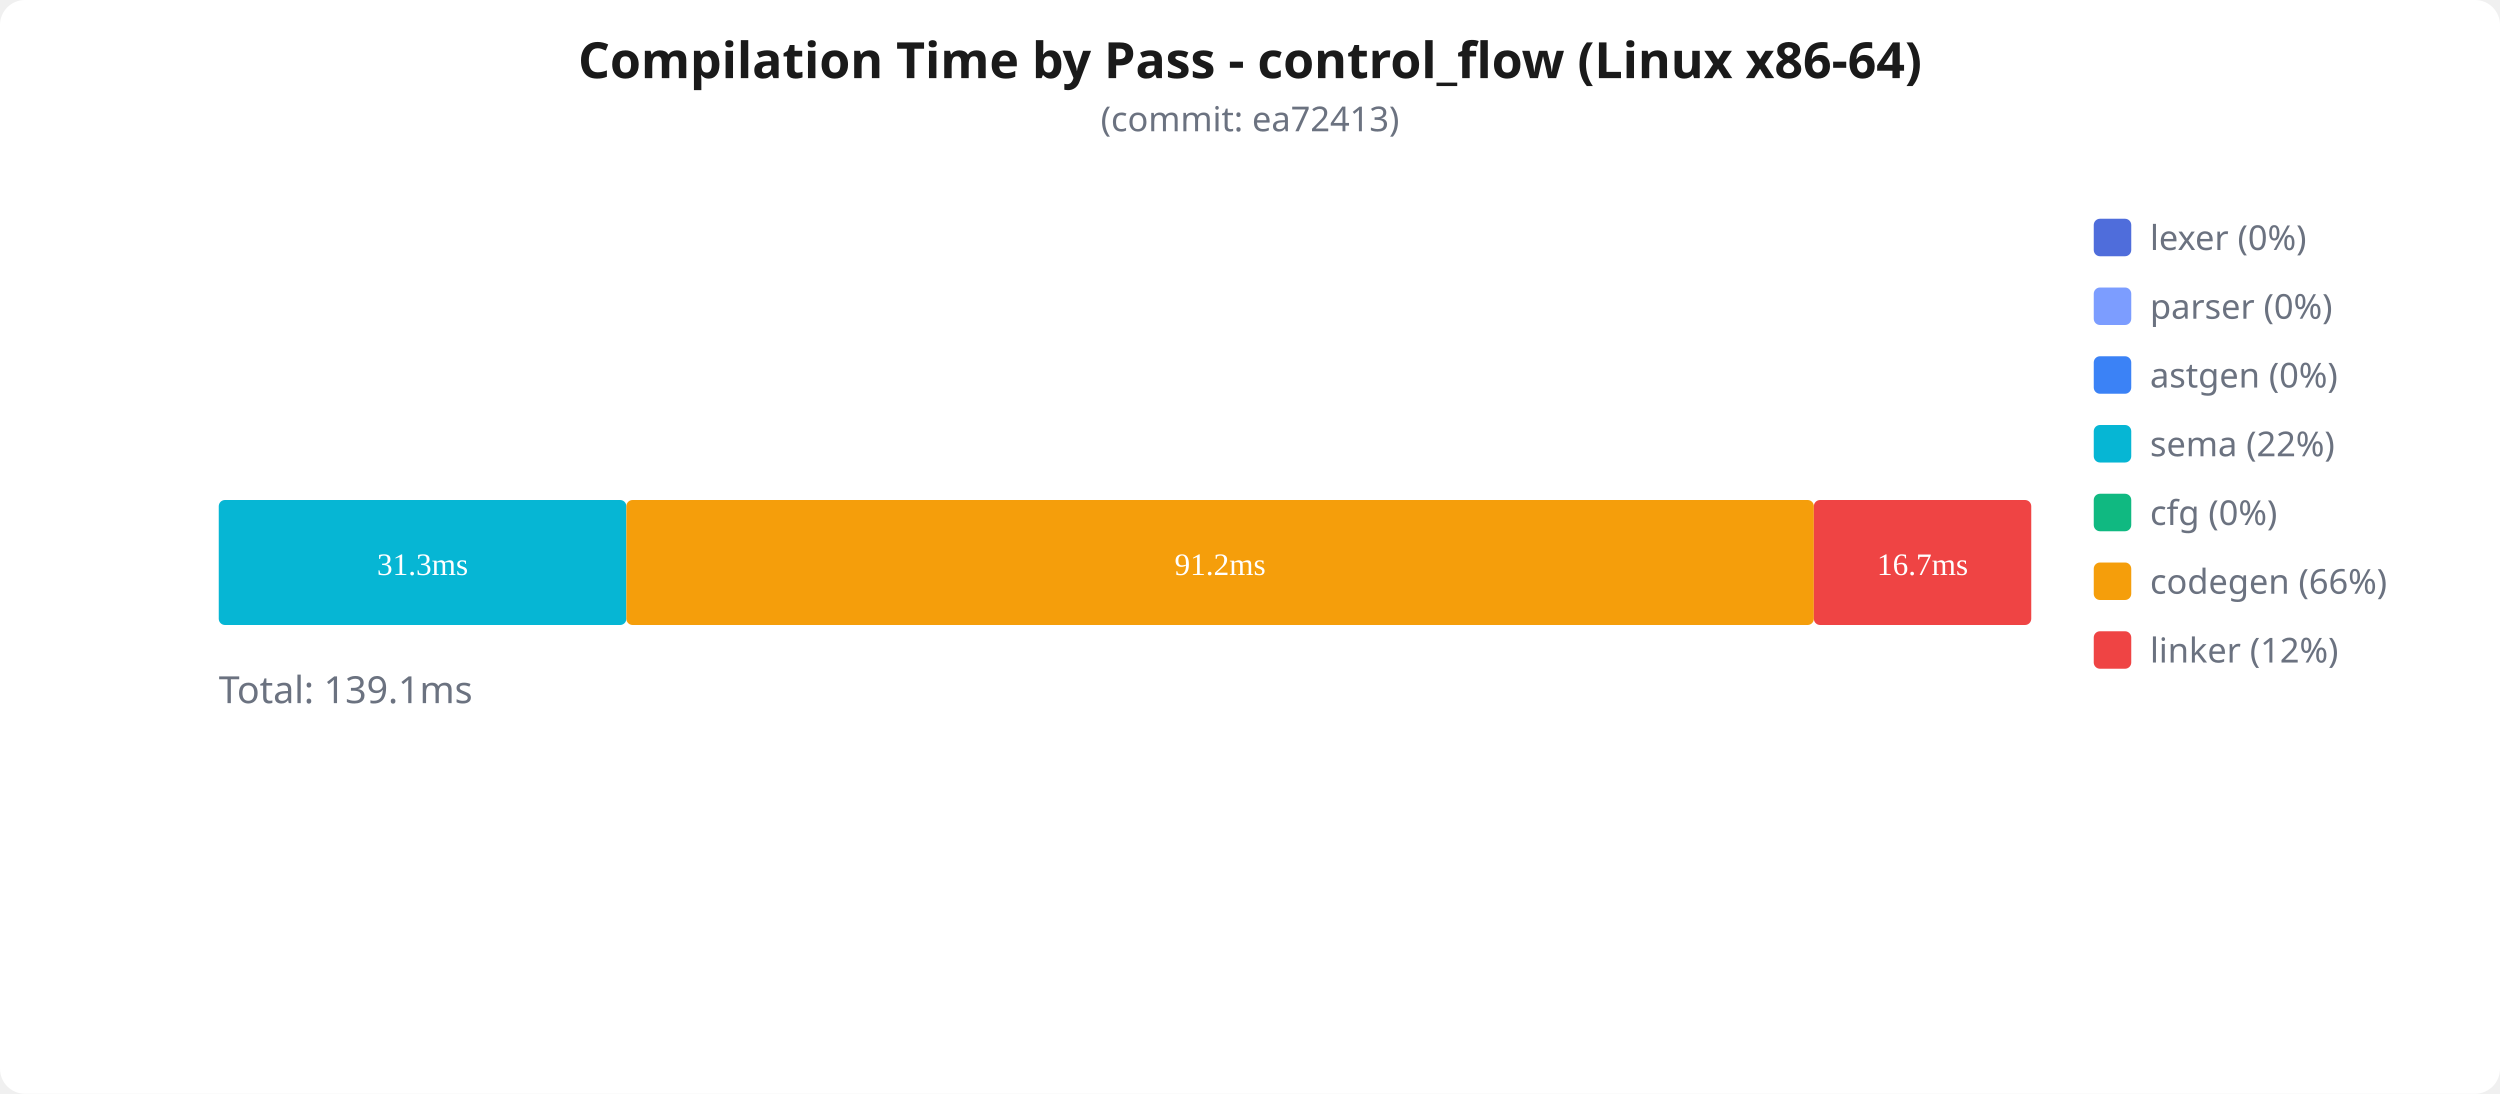
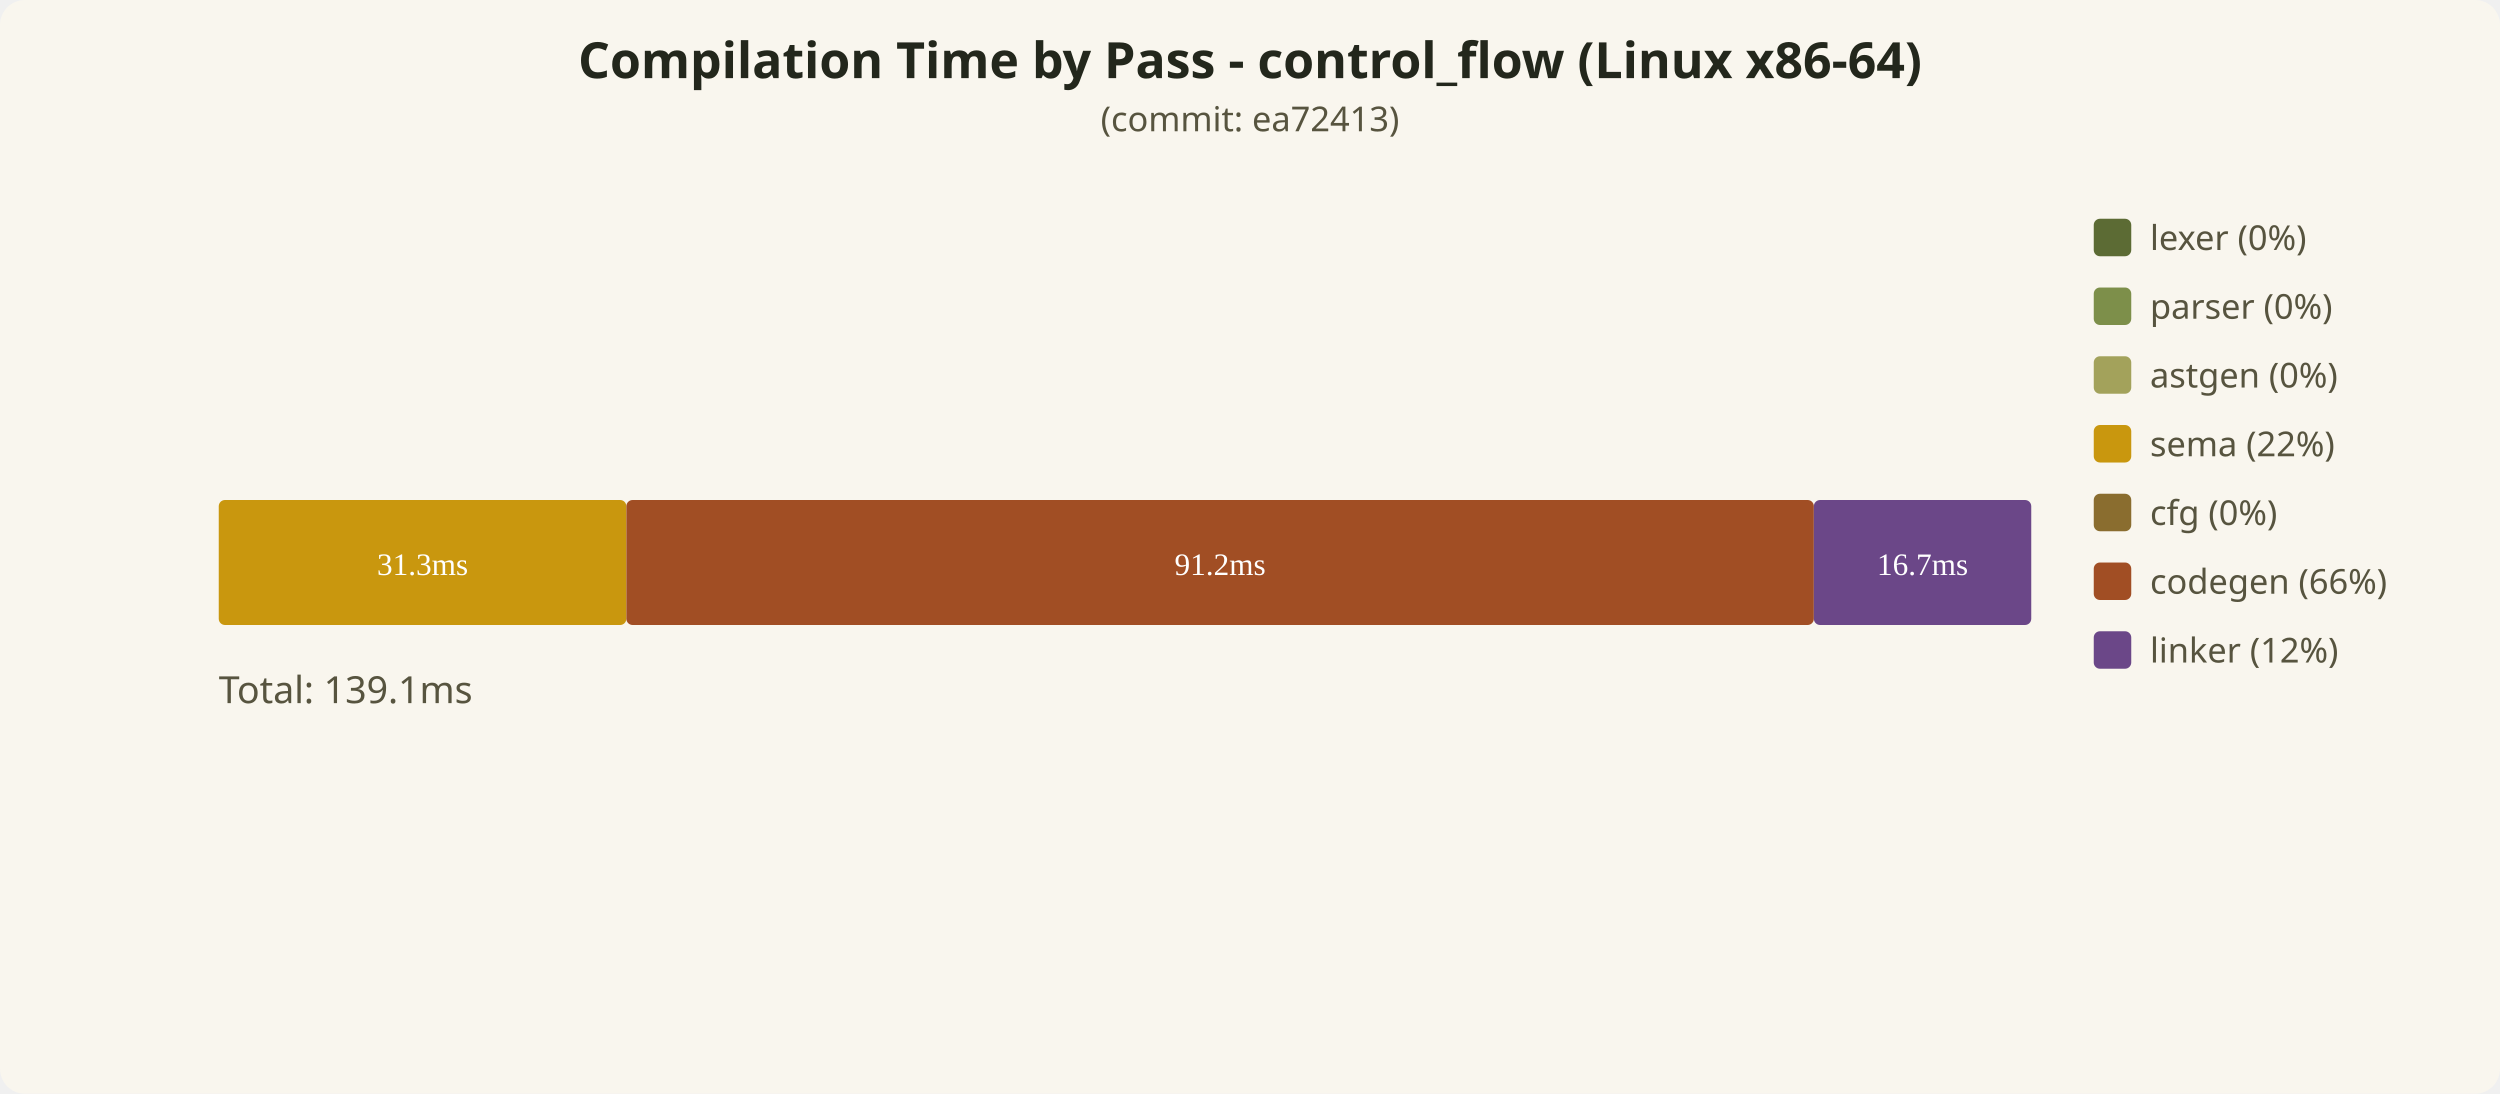
<svg xmlns="http://www.w3.org/2000/svg" viewBox="0 0 800 350" class="benchmark-chart">
  <style>
-     .chart-bg { fill: var(--chart-bg, #ffffff); }
-     .chart-text { fill: var(--chart-text, #6b7280); font-family: system-ui, sans-serif; }
-     .chart-title { fill: var(--chart-title, #1a1a1a); font-family: system-ui, sans-serif; font-weight: 600; }
-     .chart-grid { stroke: var(--chart-grid, #e5e7eb); stroke-width: 1; }
-     .chart-axis { stroke: var(--chart-axis, #9ca3af); stroke-width: 1; }
+     .chart-bg { fill: var(--chart-bg, #f9f6ee); }
+     .chart-text { fill: var(--chart-text, #57543f); font-family: system-ui, sans-serif; }
+     .chart-title { fill: var(--chart-title, #23271c); font-family: system-ui, sans-serif; font-weight: 600; }
+     .chart-grid { stroke: var(--chart-grid, #d3cab0); stroke-width: 1; }
+     .chart-axis { stroke: var(--chart-axis, #8a8468); stroke-width: 1; }
    @media (prefers-color-scheme: dark) {
      .chart-bg { fill: #1a1a1a; }
      .chart-text { fill: #9ca3af; }
      .chart-title { fill: #f0f0f0; }
      .chart-grid { stroke: #2e2e2e; }
      .chart-axis { stroke: #4b5563; }
    }
  </style>
  <rect class="chart-bg" width="800" height="350" rx="8" />
  <text class="chart-title" x="400.0" y="25" text-anchor="middle" font-size="16">Compilation Time by Pass - control_flow (Linux x86-64)</text>
  <text class="chart-text" x="400.0" y="42" text-anchor="middle" font-size="11">(commit: ea72413)</text>
-   <rect x="70" y="160.0" width="130.437" height="40" fill="#06b6d4" rx="2" />
+   <rect x="70" y="160.0" width="130.437" height="40" fill="#c9970e" rx="2" />
  <text x="135.219" y="184.0" text-anchor="middle" font-size="10" fill="white">31.3ms</text>
-   <rect x="200.437" y="160.0" width="379.994" height="40" fill="#f59e0b" rx="2" />
+   <rect x="200.437" y="160.0" width="379.994" height="40" fill="#a14e24" rx="2" />
  <text x="390.434" y="184.0" text-anchor="middle" font-size="10" fill="white">91.2ms</text>
-   <rect x="580.432" y="160.0" width="69.568" height="40" fill="#ef4444" rx="2" />
+   <rect x="580.432" y="160.0" width="69.568" height="40" fill="#6b4788" rx="2" />
  <text x="615.216" y="184.0" text-anchor="middle" font-size="10" fill="white">16.7ms</text>
-   <rect x="670" y="70" width="12" height="12" fill="#4f6ddb" rx="2" />
+   <rect x="670" y="70" width="12" height="12" fill="#5c6b34" rx="2" />
  <text class="chart-text" x="688" y="80" font-size="11">lexer (0%)</text>
-   <rect x="670" y="92" width="12" height="12" fill="#7c9dff" rx="2" />
+   <rect x="670" y="92" width="12" height="12" fill="#7d8f4a" rx="2" />
  <text class="chart-text" x="688" y="102" font-size="11">parser (0%)</text>
-   <rect x="670" y="114" width="12" height="12" fill="#3b82f6" rx="2" />
+   <rect x="670" y="114" width="12" height="12" fill="#a3a25b" rx="2" />
  <text class="chart-text" x="688" y="124" font-size="11">astgen (0%)</text>
-   <rect x="670" y="136" width="12" height="12" fill="#06b6d4" rx="2" />
+   <rect x="670" y="136" width="12" height="12" fill="#c9970e" rx="2" />
  <text class="chart-text" x="688" y="146" font-size="11">sema (22%)</text>
-   <rect x="670" y="158" width="12" height="12" fill="#10b981" rx="2" />
+   <rect x="670" y="158" width="12" height="12" fill="#8a6d2f" rx="2" />
  <text class="chart-text" x="688" y="168" font-size="11">cfg (0%)</text>
-   <rect x="670" y="180" width="12" height="12" fill="#f59e0b" rx="2" />
+   <rect x="670" y="180" width="12" height="12" fill="#a14e24" rx="2" />
  <text class="chart-text" x="688" y="190" font-size="11">codegen (66%)</text>
-   <rect x="670" y="202" width="12" height="12" fill="#ef4444" rx="2" />
+   <rect x="670" y="202" width="12" height="12" fill="#6b4788" rx="2" />
  <text class="chart-text" x="688" y="212" font-size="11">linker (12%)</text>
  <text class="chart-text" x="70" y="225.0" font-size="12">Total: 139.1ms</text>
</svg>
